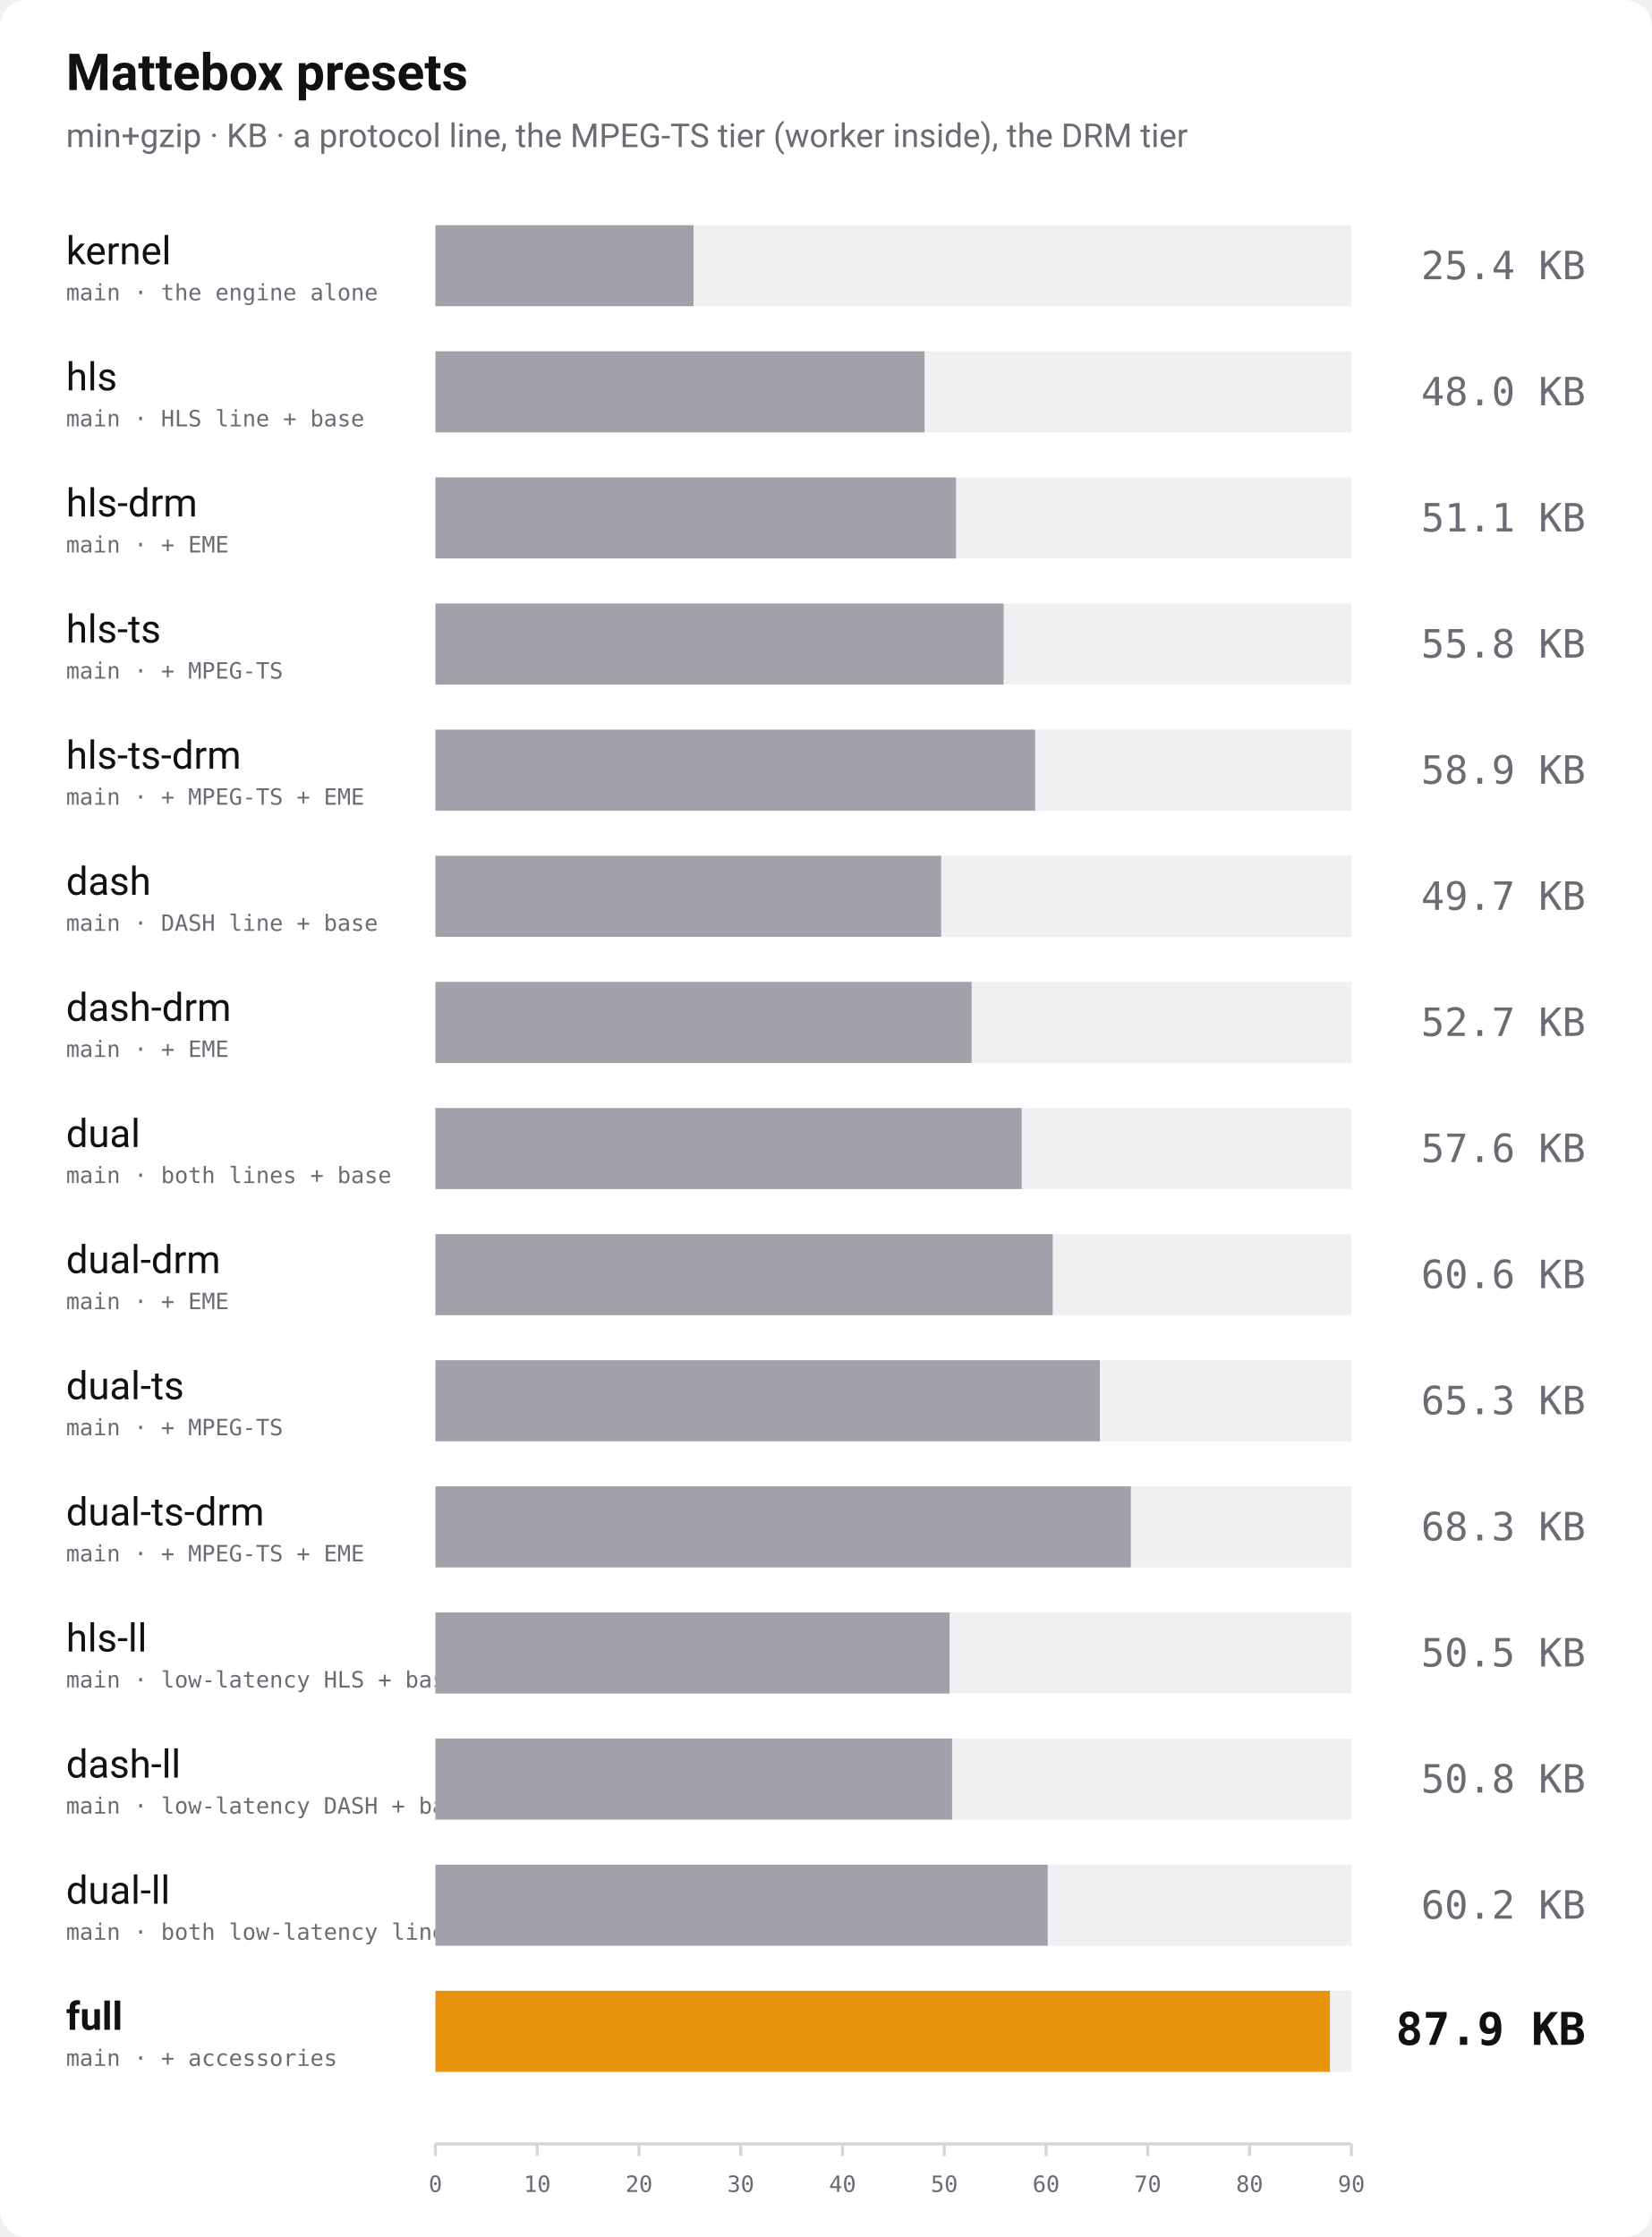
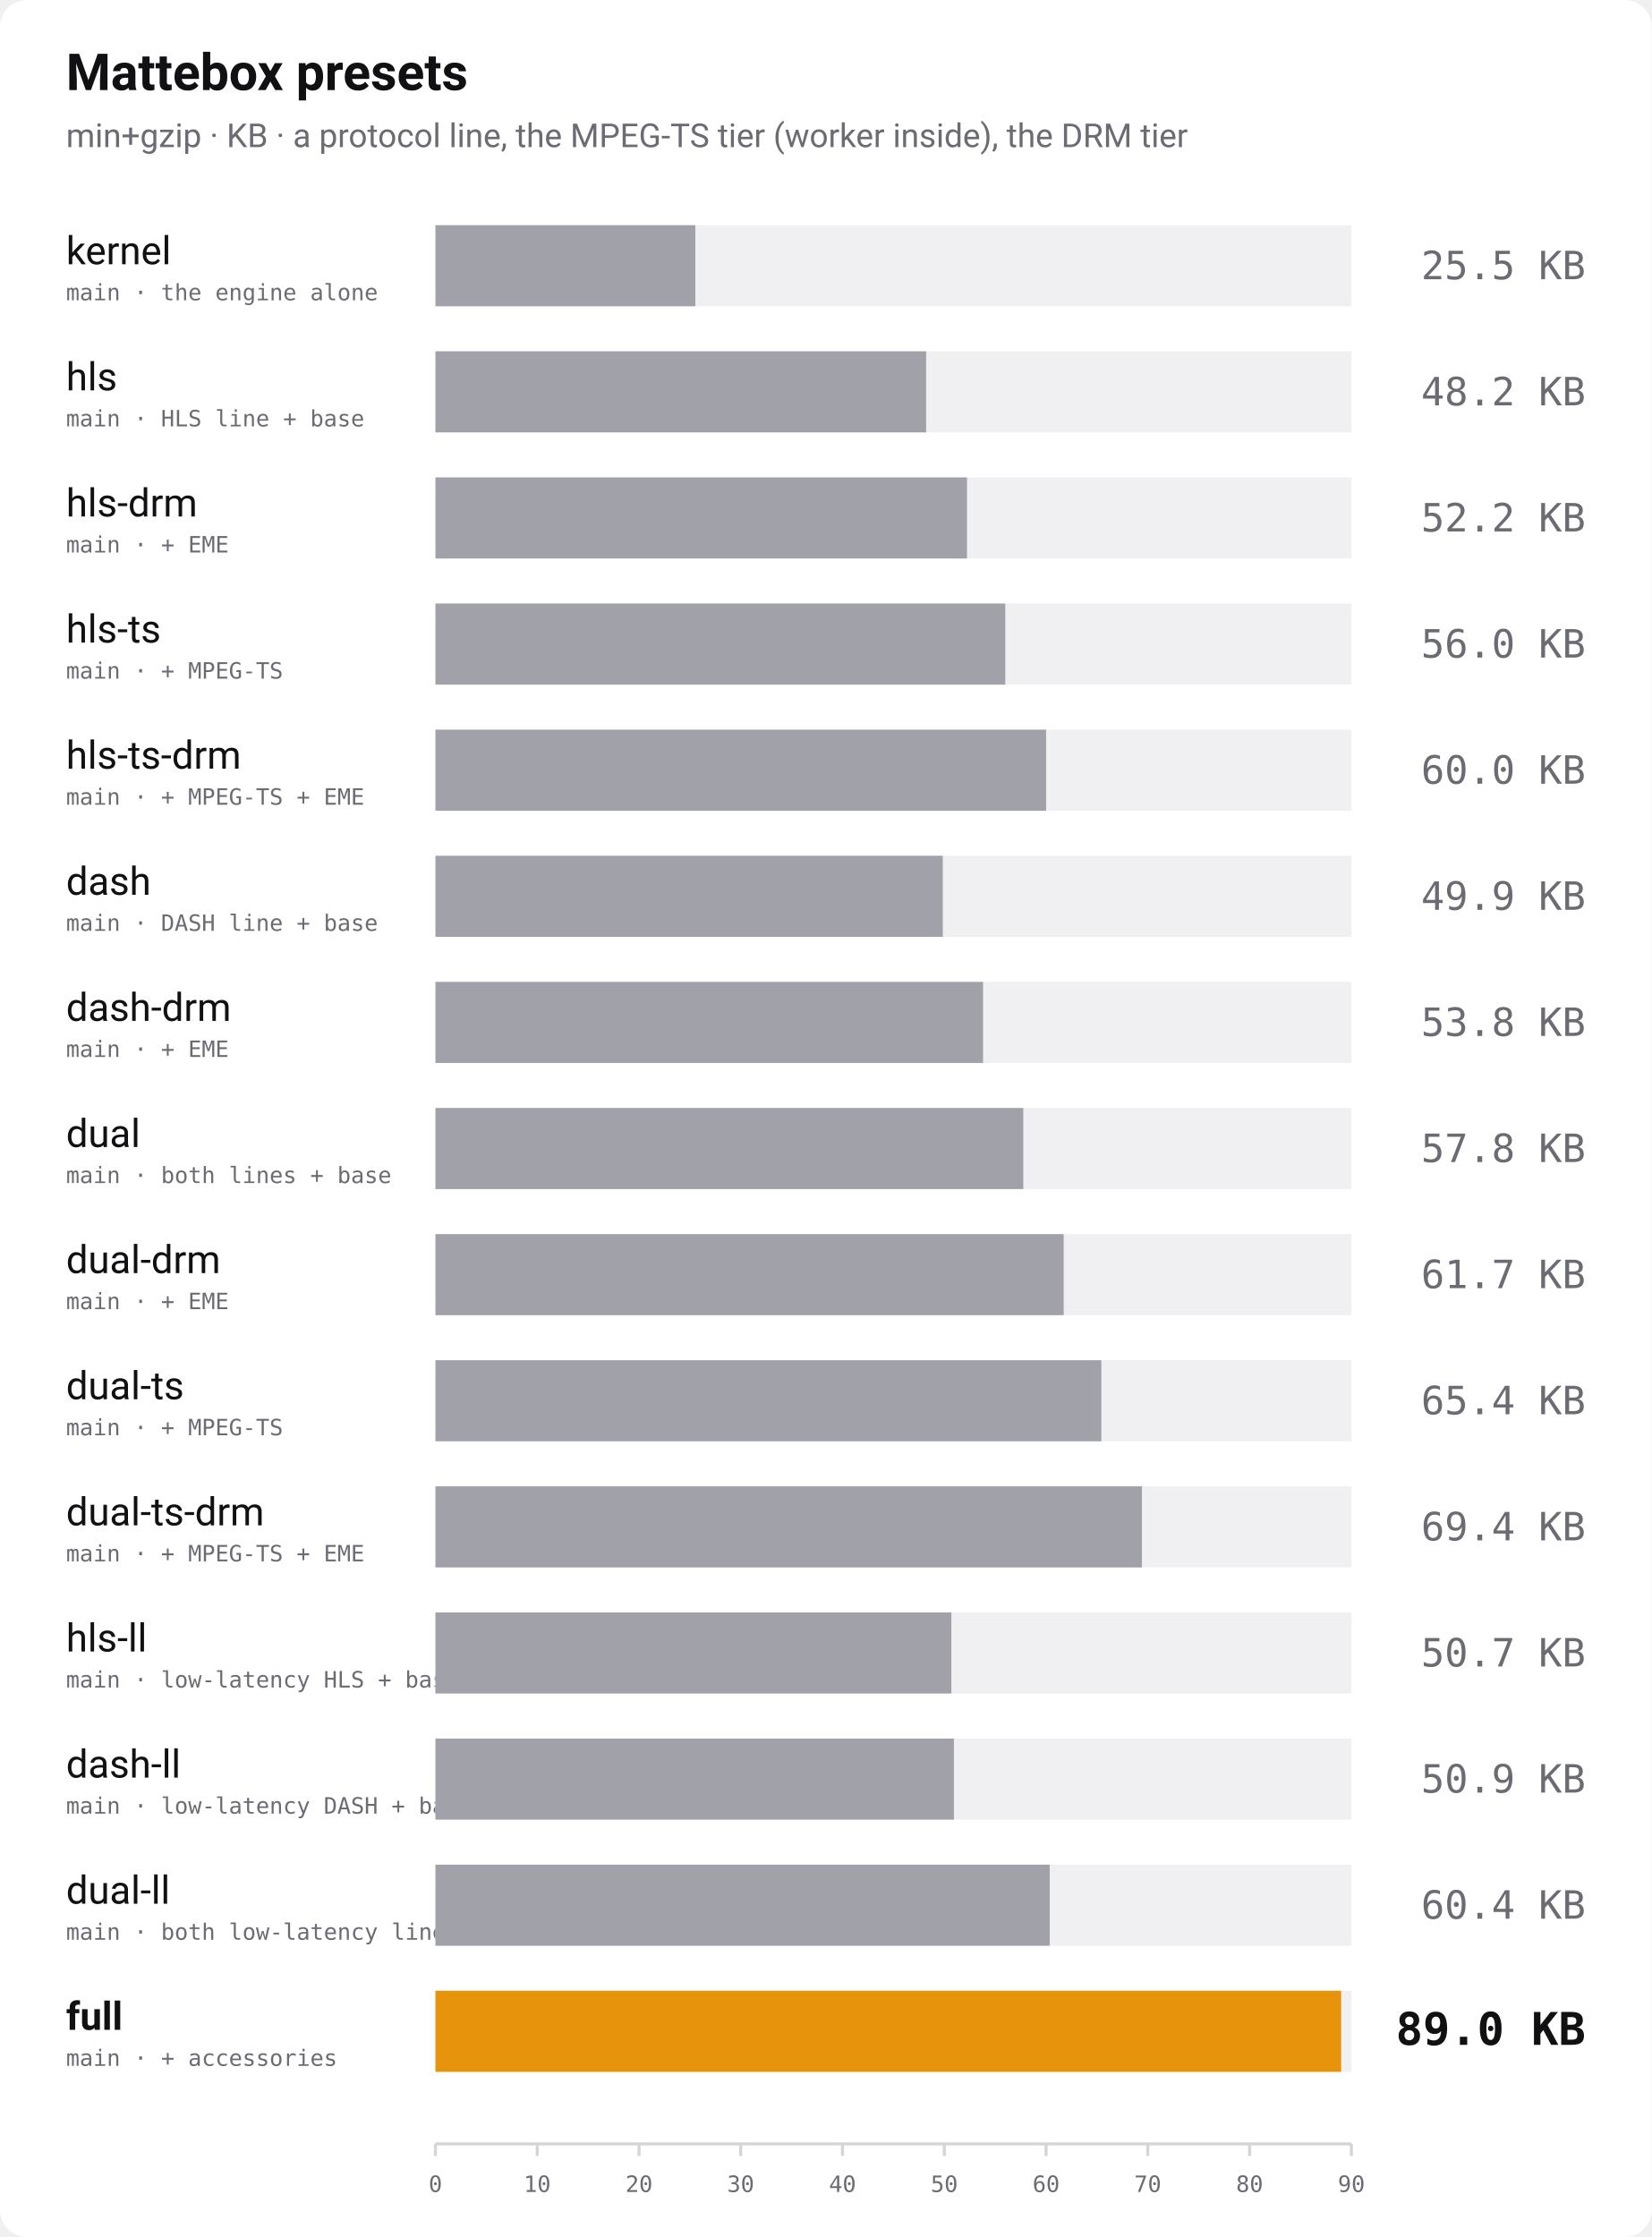
<svg xmlns="http://www.w3.org/2000/svg" width="1100" height="1490" viewBox="0 0 1100 1490" role="img" aria-label="Bundle size of every Mattebox preset, min+gzip">
  <rect width="1100" height="1490" rx="18" fill="#ffffff" />
  <text x="44" y="60" font-family="-apple-system, 'Segoe UI', Roboto, Helvetica, Arial, sans-serif" font-size="34" font-weight="700" fill="#111114">Mattebox presets</text>
  <text x="44" y="98" font-family="-apple-system, 'Segoe UI', Roboto, Helvetica, Arial, sans-serif" font-size="22" fill="#6b6b74">min+gzip · KB · a protocol line, the MPEG-TS tier (worker inside), the DRM tier</text>
  <text x="44" y="176" font-family="-apple-system, 'Segoe UI', Roboto, Helvetica, Arial, sans-serif" font-size="26" font-weight="400" fill="#111114">kernel</text>
  <text x="44" y="200" font-family="ui-monospace, 'SF Mono', Menlo, Consolas, monospace" font-size="15" fill="#6b6b74">main · the engine alone</text>
  <rect x="290" y="150" width="610" height="54" fill="#f0f0f3" />
-   <rect x="290" y="150" width="171.9" height="54" fill="#a1a1aa" />
-   <text x="1056" y="186" text-anchor="end" font-family="ui-monospace, 'SF Mono', Menlo, Consolas, monospace" font-size="26" font-weight="400" fill="#6b6b74">25.4 KB</text>
+   <rect x="290" y="150" width="173.1" height="54" fill="#a1a1aa" />
+   <text x="1056" y="186" text-anchor="end" font-family="ui-monospace, 'SF Mono', Menlo, Consolas, monospace" font-size="26" font-weight="400" fill="#6b6b74">25.5 KB</text>
  <text x="44" y="260" font-family="-apple-system, 'Segoe UI', Roboto, Helvetica, Arial, sans-serif" font-size="26" font-weight="400" fill="#111114">hls</text>
  <text x="44" y="284" font-family="ui-monospace, 'SF Mono', Menlo, Consolas, monospace" font-size="15" fill="#6b6b74">main · HLS line + base</text>
  <rect x="290" y="234" width="610" height="54" fill="#f0f0f3" />
-   <rect x="290" y="234" width="325.7" height="54" fill="#a1a1aa" />
-   <text x="1056" y="270" text-anchor="end" font-family="ui-monospace, 'SF Mono', Menlo, Consolas, monospace" font-size="26" font-weight="400" fill="#6b6b74">48.0 KB</text>
+   <rect x="290" y="234" width="326.8" height="54" fill="#a1a1aa" />
+   <text x="1056" y="270" text-anchor="end" font-family="ui-monospace, 'SF Mono', Menlo, Consolas, monospace" font-size="26" font-weight="400" fill="#6b6b74">48.2 KB</text>
  <text x="44" y="344" font-family="-apple-system, 'Segoe UI', Roboto, Helvetica, Arial, sans-serif" font-size="26" font-weight="400" fill="#111114">hls-drm</text>
  <text x="44" y="368" font-family="ui-monospace, 'SF Mono', Menlo, Consolas, monospace" font-size="15" fill="#6b6b74">main · + EME</text>
  <rect x="290" y="318" width="610" height="54" fill="#f0f0f3" />
-   <rect x="290" y="318" width="346.7" height="54" fill="#a1a1aa" />
-   <text x="1056" y="354" text-anchor="end" font-family="ui-monospace, 'SF Mono', Menlo, Consolas, monospace" font-size="26" font-weight="400" fill="#6b6b74">51.1 KB</text>
+   <rect x="290" y="318" width="354.0" height="54" fill="#a1a1aa" />
+   <text x="1056" y="354" text-anchor="end" font-family="ui-monospace, 'SF Mono', Menlo, Consolas, monospace" font-size="26" font-weight="400" fill="#6b6b74">52.2 KB</text>
  <text x="44" y="428" font-family="-apple-system, 'Segoe UI', Roboto, Helvetica, Arial, sans-serif" font-size="26" font-weight="400" fill="#111114">hls-ts</text>
  <text x="44" y="452" font-family="ui-monospace, 'SF Mono', Menlo, Consolas, monospace" font-size="15" fill="#6b6b74">main · + MPEG-TS</text>
  <rect x="290" y="402" width="610" height="54" fill="#f0f0f3" />
-   <rect x="290" y="402" width="378.4" height="54" fill="#a1a1aa" />
-   <text x="1056" y="438" text-anchor="end" font-family="ui-monospace, 'SF Mono', Menlo, Consolas, monospace" font-size="26" font-weight="400" fill="#6b6b74">55.8 KB</text>
+   <rect x="290" y="402" width="379.5" height="54" fill="#a1a1aa" />
+   <text x="1056" y="438" text-anchor="end" font-family="ui-monospace, 'SF Mono', Menlo, Consolas, monospace" font-size="26" font-weight="400" fill="#6b6b74">56.0 KB</text>
  <text x="44" y="512" font-family="-apple-system, 'Segoe UI', Roboto, Helvetica, Arial, sans-serif" font-size="26" font-weight="400" fill="#111114">hls-ts-drm</text>
  <text x="44" y="536" font-family="ui-monospace, 'SF Mono', Menlo, Consolas, monospace" font-size="15" fill="#6b6b74">main · + MPEG-TS + EME</text>
  <rect x="290" y="486" width="610" height="54" fill="#f0f0f3" />
-   <rect x="290" y="486" width="399.4" height="54" fill="#a1a1aa" />
-   <text x="1056" y="522" text-anchor="end" font-family="ui-monospace, 'SF Mono', Menlo, Consolas, monospace" font-size="26" font-weight="400" fill="#6b6b74">58.9 KB</text>
+   <rect x="290" y="486" width="406.7" height="54" fill="#a1a1aa" />
+   <text x="1056" y="522" text-anchor="end" font-family="ui-monospace, 'SF Mono', Menlo, Consolas, monospace" font-size="26" font-weight="400" fill="#6b6b74">60.0 KB</text>
  <text x="44" y="596" font-family="-apple-system, 'Segoe UI', Roboto, Helvetica, Arial, sans-serif" font-size="26" font-weight="400" fill="#111114">dash</text>
  <text x="44" y="620" font-family="ui-monospace, 'SF Mono', Menlo, Consolas, monospace" font-size="15" fill="#6b6b74">main · DASH line + base</text>
  <rect x="290" y="570" width="610" height="54" fill="#f0f0f3" />
-   <rect x="290" y="570" width="336.8" height="54" fill="#a1a1aa" />
-   <text x="1056" y="606" text-anchor="end" font-family="ui-monospace, 'SF Mono', Menlo, Consolas, monospace" font-size="26" font-weight="400" fill="#6b6b74">49.7 KB</text>
+   <rect x="290" y="570" width="337.9" height="54" fill="#a1a1aa" />
+   <text x="1056" y="606" text-anchor="end" font-family="ui-monospace, 'SF Mono', Menlo, Consolas, monospace" font-size="26" font-weight="400" fill="#6b6b74">49.9 KB</text>
  <text x="44" y="680" font-family="-apple-system, 'Segoe UI', Roboto, Helvetica, Arial, sans-serif" font-size="26" font-weight="400" fill="#111114">dash-drm</text>
  <text x="44" y="704" font-family="ui-monospace, 'SF Mono', Menlo, Consolas, monospace" font-size="15" fill="#6b6b74">main · + EME</text>
  <rect x="290" y="654" width="610" height="54" fill="#f0f0f3" />
-   <rect x="290" y="654" width="357.1" height="54" fill="#a1a1aa" />
-   <text x="1056" y="690" text-anchor="end" font-family="ui-monospace, 'SF Mono', Menlo, Consolas, monospace" font-size="26" font-weight="400" fill="#6b6b74">52.7 KB</text>
+   <rect x="290" y="654" width="364.7" height="54" fill="#a1a1aa" />
+   <text x="1056" y="690" text-anchor="end" font-family="ui-monospace, 'SF Mono', Menlo, Consolas, monospace" font-size="26" font-weight="400" fill="#6b6b74">53.8 KB</text>
  <text x="44" y="764" font-family="-apple-system, 'Segoe UI', Roboto, Helvetica, Arial, sans-serif" font-size="26" font-weight="400" fill="#111114">dual</text>
  <text x="44" y="788" font-family="ui-monospace, 'SF Mono', Menlo, Consolas, monospace" font-size="15" fill="#6b6b74">main · both lines + base</text>
  <rect x="290" y="738" width="610" height="54" fill="#f0f0f3" />
-   <rect x="290" y="738" width="390.4" height="54" fill="#a1a1aa" />
-   <text x="1056" y="774" text-anchor="end" font-family="ui-monospace, 'SF Mono', Menlo, Consolas, monospace" font-size="26" font-weight="400" fill="#6b6b74">57.6 KB</text>
+   <rect x="290" y="738" width="391.5" height="54" fill="#a1a1aa" />
+   <text x="1056" y="774" text-anchor="end" font-family="ui-monospace, 'SF Mono', Menlo, Consolas, monospace" font-size="26" font-weight="400" fill="#6b6b74">57.8 KB</text>
  <text x="44" y="848" font-family="-apple-system, 'Segoe UI', Roboto, Helvetica, Arial, sans-serif" font-size="26" font-weight="400" fill="#111114">dual-drm</text>
  <text x="44" y="872" font-family="ui-monospace, 'SF Mono', Menlo, Consolas, monospace" font-size="15" fill="#6b6b74">main · + EME</text>
  <rect x="290" y="822" width="610" height="54" fill="#f0f0f3" />
-   <rect x="290" y="822" width="411.1" height="54" fill="#a1a1aa" />
-   <text x="1056" y="858" text-anchor="end" font-family="ui-monospace, 'SF Mono', Menlo, Consolas, monospace" font-size="26" font-weight="400" fill="#6b6b74">60.6 KB</text>
+   <rect x="290" y="822" width="418.4" height="54" fill="#a1a1aa" />
+   <text x="1056" y="858" text-anchor="end" font-family="ui-monospace, 'SF Mono', Menlo, Consolas, monospace" font-size="26" font-weight="400" fill="#6b6b74">61.7 KB</text>
  <text x="44" y="932" font-family="-apple-system, 'Segoe UI', Roboto, Helvetica, Arial, sans-serif" font-size="26" font-weight="400" fill="#111114">dual-ts</text>
  <text x="44" y="956" font-family="ui-monospace, 'SF Mono', Menlo, Consolas, monospace" font-size="15" fill="#6b6b74">main · + MPEG-TS</text>
  <rect x="290" y="906" width="610" height="54" fill="#f0f0f3" />
-   <rect x="290" y="906" width="442.5" height="54" fill="#a1a1aa" />
-   <text x="1056" y="942" text-anchor="end" font-family="ui-monospace, 'SF Mono', Menlo, Consolas, monospace" font-size="26" font-weight="400" fill="#6b6b74">65.3 KB</text>
+   <rect x="290" y="906" width="443.5" height="54" fill="#a1a1aa" />
+   <text x="1056" y="942" text-anchor="end" font-family="ui-monospace, 'SF Mono', Menlo, Consolas, monospace" font-size="26" font-weight="400" fill="#6b6b74">65.4 KB</text>
  <text x="44" y="1016" font-family="-apple-system, 'Segoe UI', Roboto, Helvetica, Arial, sans-serif" font-size="26" font-weight="400" fill="#111114">dual-ts-drm</text>
  <text x="44" y="1040" font-family="ui-monospace, 'SF Mono', Menlo, Consolas, monospace" font-size="15" fill="#6b6b74">main · + MPEG-TS + EME</text>
  <rect x="290" y="990" width="610" height="54" fill="#f0f0f3" />
-   <rect x="290" y="990" width="463.1" height="54" fill="#a1a1aa" />
-   <text x="1056" y="1026" text-anchor="end" font-family="ui-monospace, 'SF Mono', Menlo, Consolas, monospace" font-size="26" font-weight="400" fill="#6b6b74">68.3 KB</text>
+   <rect x="290" y="990" width="470.5" height="54" fill="#a1a1aa" />
+   <text x="1056" y="1026" text-anchor="end" font-family="ui-monospace, 'SF Mono', Menlo, Consolas, monospace" font-size="26" font-weight="400" fill="#6b6b74">69.4 KB</text>
  <text x="44" y="1100" font-family="-apple-system, 'Segoe UI', Roboto, Helvetica, Arial, sans-serif" font-size="26" font-weight="400" fill="#111114">hls-ll</text>
  <text x="44" y="1124" font-family="ui-monospace, 'SF Mono', Menlo, Consolas, monospace" font-size="15" fill="#6b6b74">main · low-latency HLS + base</text>
  <rect x="290" y="1074" width="610" height="54" fill="#f0f0f3" />
-   <rect x="290" y="1074" width="342.4" height="54" fill="#a1a1aa" />
-   <text x="1056" y="1110" text-anchor="end" font-family="ui-monospace, 'SF Mono', Menlo, Consolas, monospace" font-size="26" font-weight="400" fill="#6b6b74">50.5 KB</text>
+   <rect x="290" y="1074" width="343.6" height="54" fill="#a1a1aa" />
+   <text x="1056" y="1110" text-anchor="end" font-family="ui-monospace, 'SF Mono', Menlo, Consolas, monospace" font-size="26" font-weight="400" fill="#6b6b74">50.7 KB</text>
  <text x="44" y="1184" font-family="-apple-system, 'Segoe UI', Roboto, Helvetica, Arial, sans-serif" font-size="26" font-weight="400" fill="#111114">dash-ll</text>
  <text x="44" y="1208" font-family="ui-monospace, 'SF Mono', Menlo, Consolas, monospace" font-size="15" fill="#6b6b74">main · low-latency DASH + base</text>
  <rect x="290" y="1158" width="610" height="54" fill="#f0f0f3" />
-   <rect x="290" y="1158" width="344.1" height="54" fill="#a1a1aa" />
-   <text x="1056" y="1194" text-anchor="end" font-family="ui-monospace, 'SF Mono', Menlo, Consolas, monospace" font-size="26" font-weight="400" fill="#6b6b74">50.8 KB</text>
+   <rect x="290" y="1158" width="345.3" height="54" fill="#a1a1aa" />
+   <text x="1056" y="1194" text-anchor="end" font-family="ui-monospace, 'SF Mono', Menlo, Consolas, monospace" font-size="26" font-weight="400" fill="#6b6b74">50.9 KB</text>
  <text x="44" y="1268" font-family="-apple-system, 'Segoe UI', Roboto, Helvetica, Arial, sans-serif" font-size="26" font-weight="400" fill="#111114">dual-ll</text>
  <text x="44" y="1292" font-family="ui-monospace, 'SF Mono', Menlo, Consolas, monospace" font-size="15" fill="#6b6b74">main · both low-latency lines + base</text>
  <rect x="290" y="1242" width="610" height="54" fill="#f0f0f3" />
-   <rect x="290" y="1242" width="407.8" height="54" fill="#a1a1aa" />
-   <text x="1056" y="1278" text-anchor="end" font-family="ui-monospace, 'SF Mono', Menlo, Consolas, monospace" font-size="26" font-weight="400" fill="#6b6b74">60.2 KB</text>
+   <rect x="290" y="1242" width="409.1" height="54" fill="#a1a1aa" />
+   <text x="1056" y="1278" text-anchor="end" font-family="ui-monospace, 'SF Mono', Menlo, Consolas, monospace" font-size="26" font-weight="400" fill="#6b6b74">60.4 KB</text>
  <text x="44" y="1352" font-family="-apple-system, 'Segoe UI', Roboto, Helvetica, Arial, sans-serif" font-size="26" font-weight="700" fill="#111114">full</text>
  <text x="44" y="1376" font-family="ui-monospace, 'SF Mono', Menlo, Consolas, monospace" font-size="15" fill="#6b6b74">main · + accessories</text>
  <rect x="290" y="1326" width="610" height="54" fill="#f0f0f3" />
-   <rect x="290" y="1326" width="595.7" height="54" fill="#e8930c" />
-   <text x="1056" y="1362" text-anchor="end" font-family="ui-monospace, 'SF Mono', Menlo, Consolas, monospace" font-size="30" font-weight="700" fill="#111114">87.9 KB</text>
+   <rect x="290" y="1326" width="603.2" height="54" fill="#e8930c" />
+   <text x="1056" y="1362" text-anchor="end" font-family="ui-monospace, 'SF Mono', Menlo, Consolas, monospace" font-size="30" font-weight="700" fill="#111114">89.0 KB</text>
  <line x1="290" y1="1428" x2="900" y2="1428" stroke="#d4d4d9" stroke-width="2" />
  <line x1="290.0" y1="1428" x2="290.0" y2="1436" stroke="#d4d4d9" stroke-width="2" />
  <text x="290.0" y="1460" text-anchor="middle" font-family="ui-monospace, 'SF Mono', Menlo, Consolas, monospace" font-size="15" fill="#6b6b74">0</text>
  <line x1="357.8" y1="1428" x2="357.8" y2="1436" stroke="#d4d4d9" stroke-width="2" />
  <text x="357.8" y="1460" text-anchor="middle" font-family="ui-monospace, 'SF Mono', Menlo, Consolas, monospace" font-size="15" fill="#6b6b74">10</text>
  <line x1="425.6" y1="1428" x2="425.6" y2="1436" stroke="#d4d4d9" stroke-width="2" />
  <text x="425.6" y="1460" text-anchor="middle" font-family="ui-monospace, 'SF Mono', Menlo, Consolas, monospace" font-size="15" fill="#6b6b74">20</text>
  <line x1="493.3" y1="1428" x2="493.3" y2="1436" stroke="#d4d4d9" stroke-width="2" />
  <text x="493.3" y="1460" text-anchor="middle" font-family="ui-monospace, 'SF Mono', Menlo, Consolas, monospace" font-size="15" fill="#6b6b74">30</text>
  <line x1="561.1" y1="1428" x2="561.1" y2="1436" stroke="#d4d4d9" stroke-width="2" />
  <text x="561.1" y="1460" text-anchor="middle" font-family="ui-monospace, 'SF Mono', Menlo, Consolas, monospace" font-size="15" fill="#6b6b74">40</text>
  <line x1="628.9" y1="1428" x2="628.9" y2="1436" stroke="#d4d4d9" stroke-width="2" />
  <text x="628.9" y="1460" text-anchor="middle" font-family="ui-monospace, 'SF Mono', Menlo, Consolas, monospace" font-size="15" fill="#6b6b74">50</text>
  <line x1="696.7" y1="1428" x2="696.7" y2="1436" stroke="#d4d4d9" stroke-width="2" />
  <text x="696.7" y="1460" text-anchor="middle" font-family="ui-monospace, 'SF Mono', Menlo, Consolas, monospace" font-size="15" fill="#6b6b74">60</text>
  <line x1="764.4" y1="1428" x2="764.4" y2="1436" stroke="#d4d4d9" stroke-width="2" />
  <text x="764.4" y="1460" text-anchor="middle" font-family="ui-monospace, 'SF Mono', Menlo, Consolas, monospace" font-size="15" fill="#6b6b74">70</text>
  <line x1="832.2" y1="1428" x2="832.2" y2="1436" stroke="#d4d4d9" stroke-width="2" />
  <text x="832.2" y="1460" text-anchor="middle" font-family="ui-monospace, 'SF Mono', Menlo, Consolas, monospace" font-size="15" fill="#6b6b74">80</text>
  <line x1="900.0" y1="1428" x2="900.0" y2="1436" stroke="#d4d4d9" stroke-width="2" />
  <text x="900.0" y="1460" text-anchor="middle" font-family="ui-monospace, 'SF Mono', Menlo, Consolas, monospace" font-size="15" fill="#6b6b74">90</text>
</svg>
